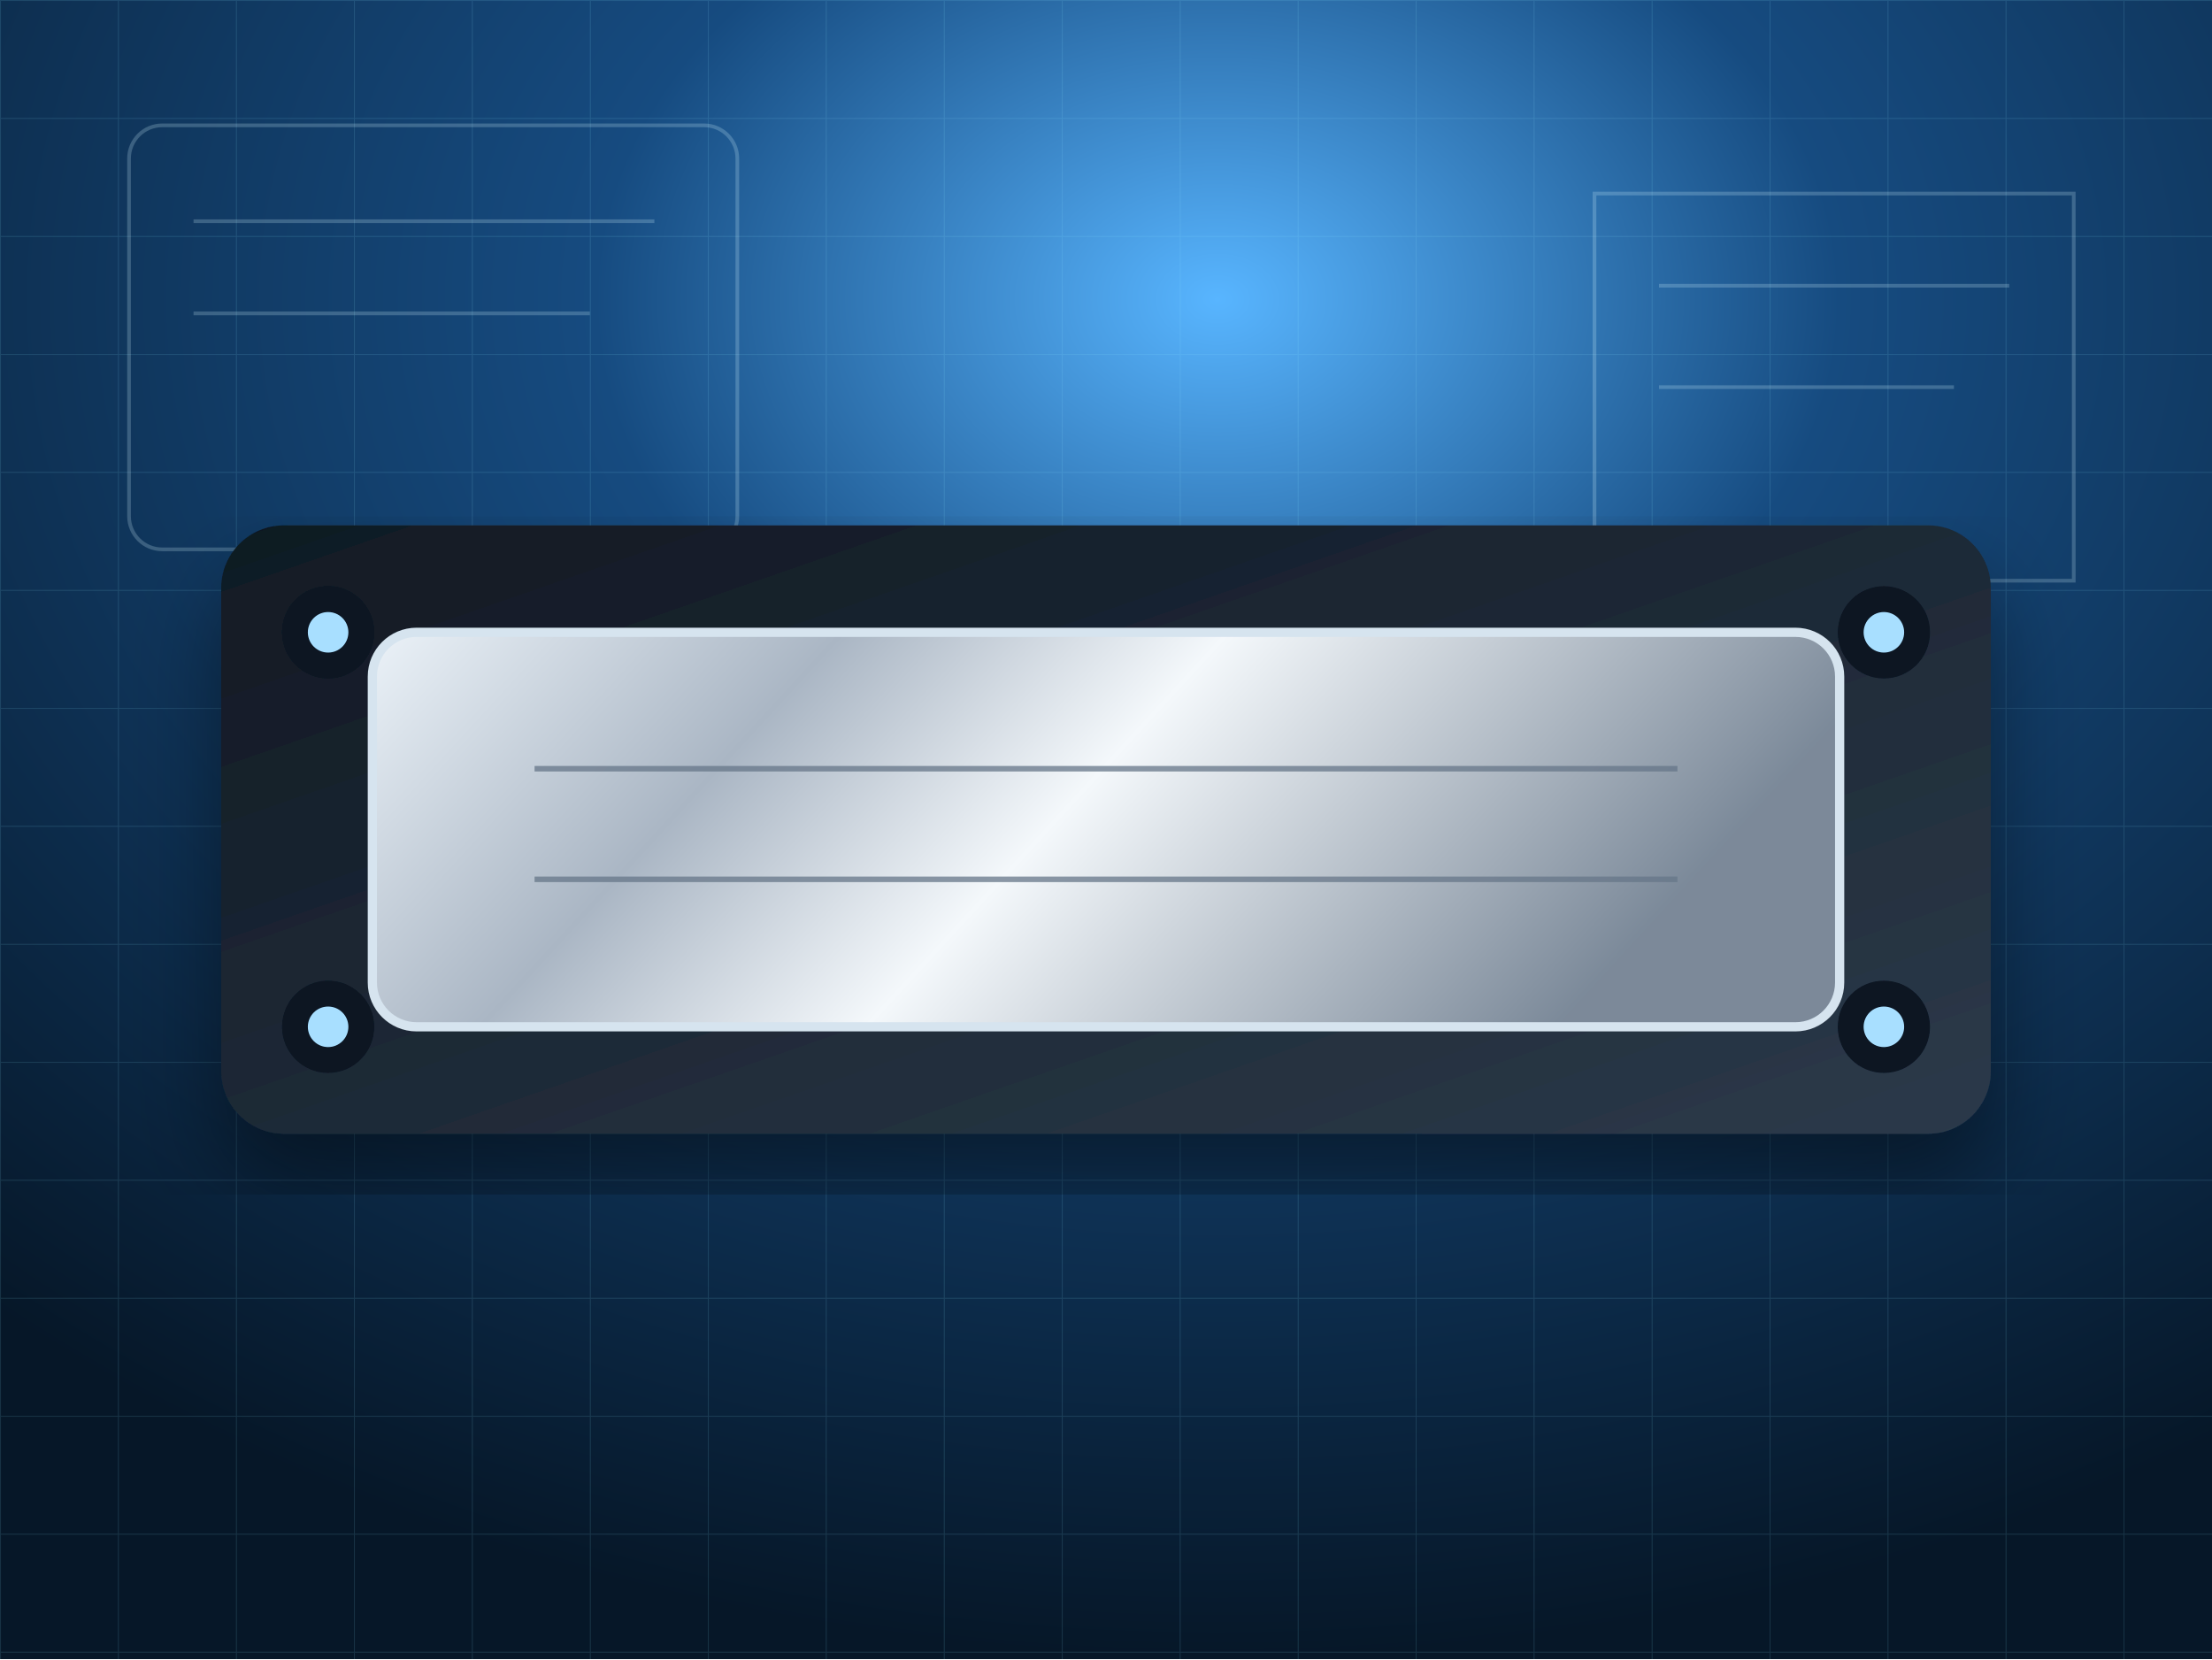
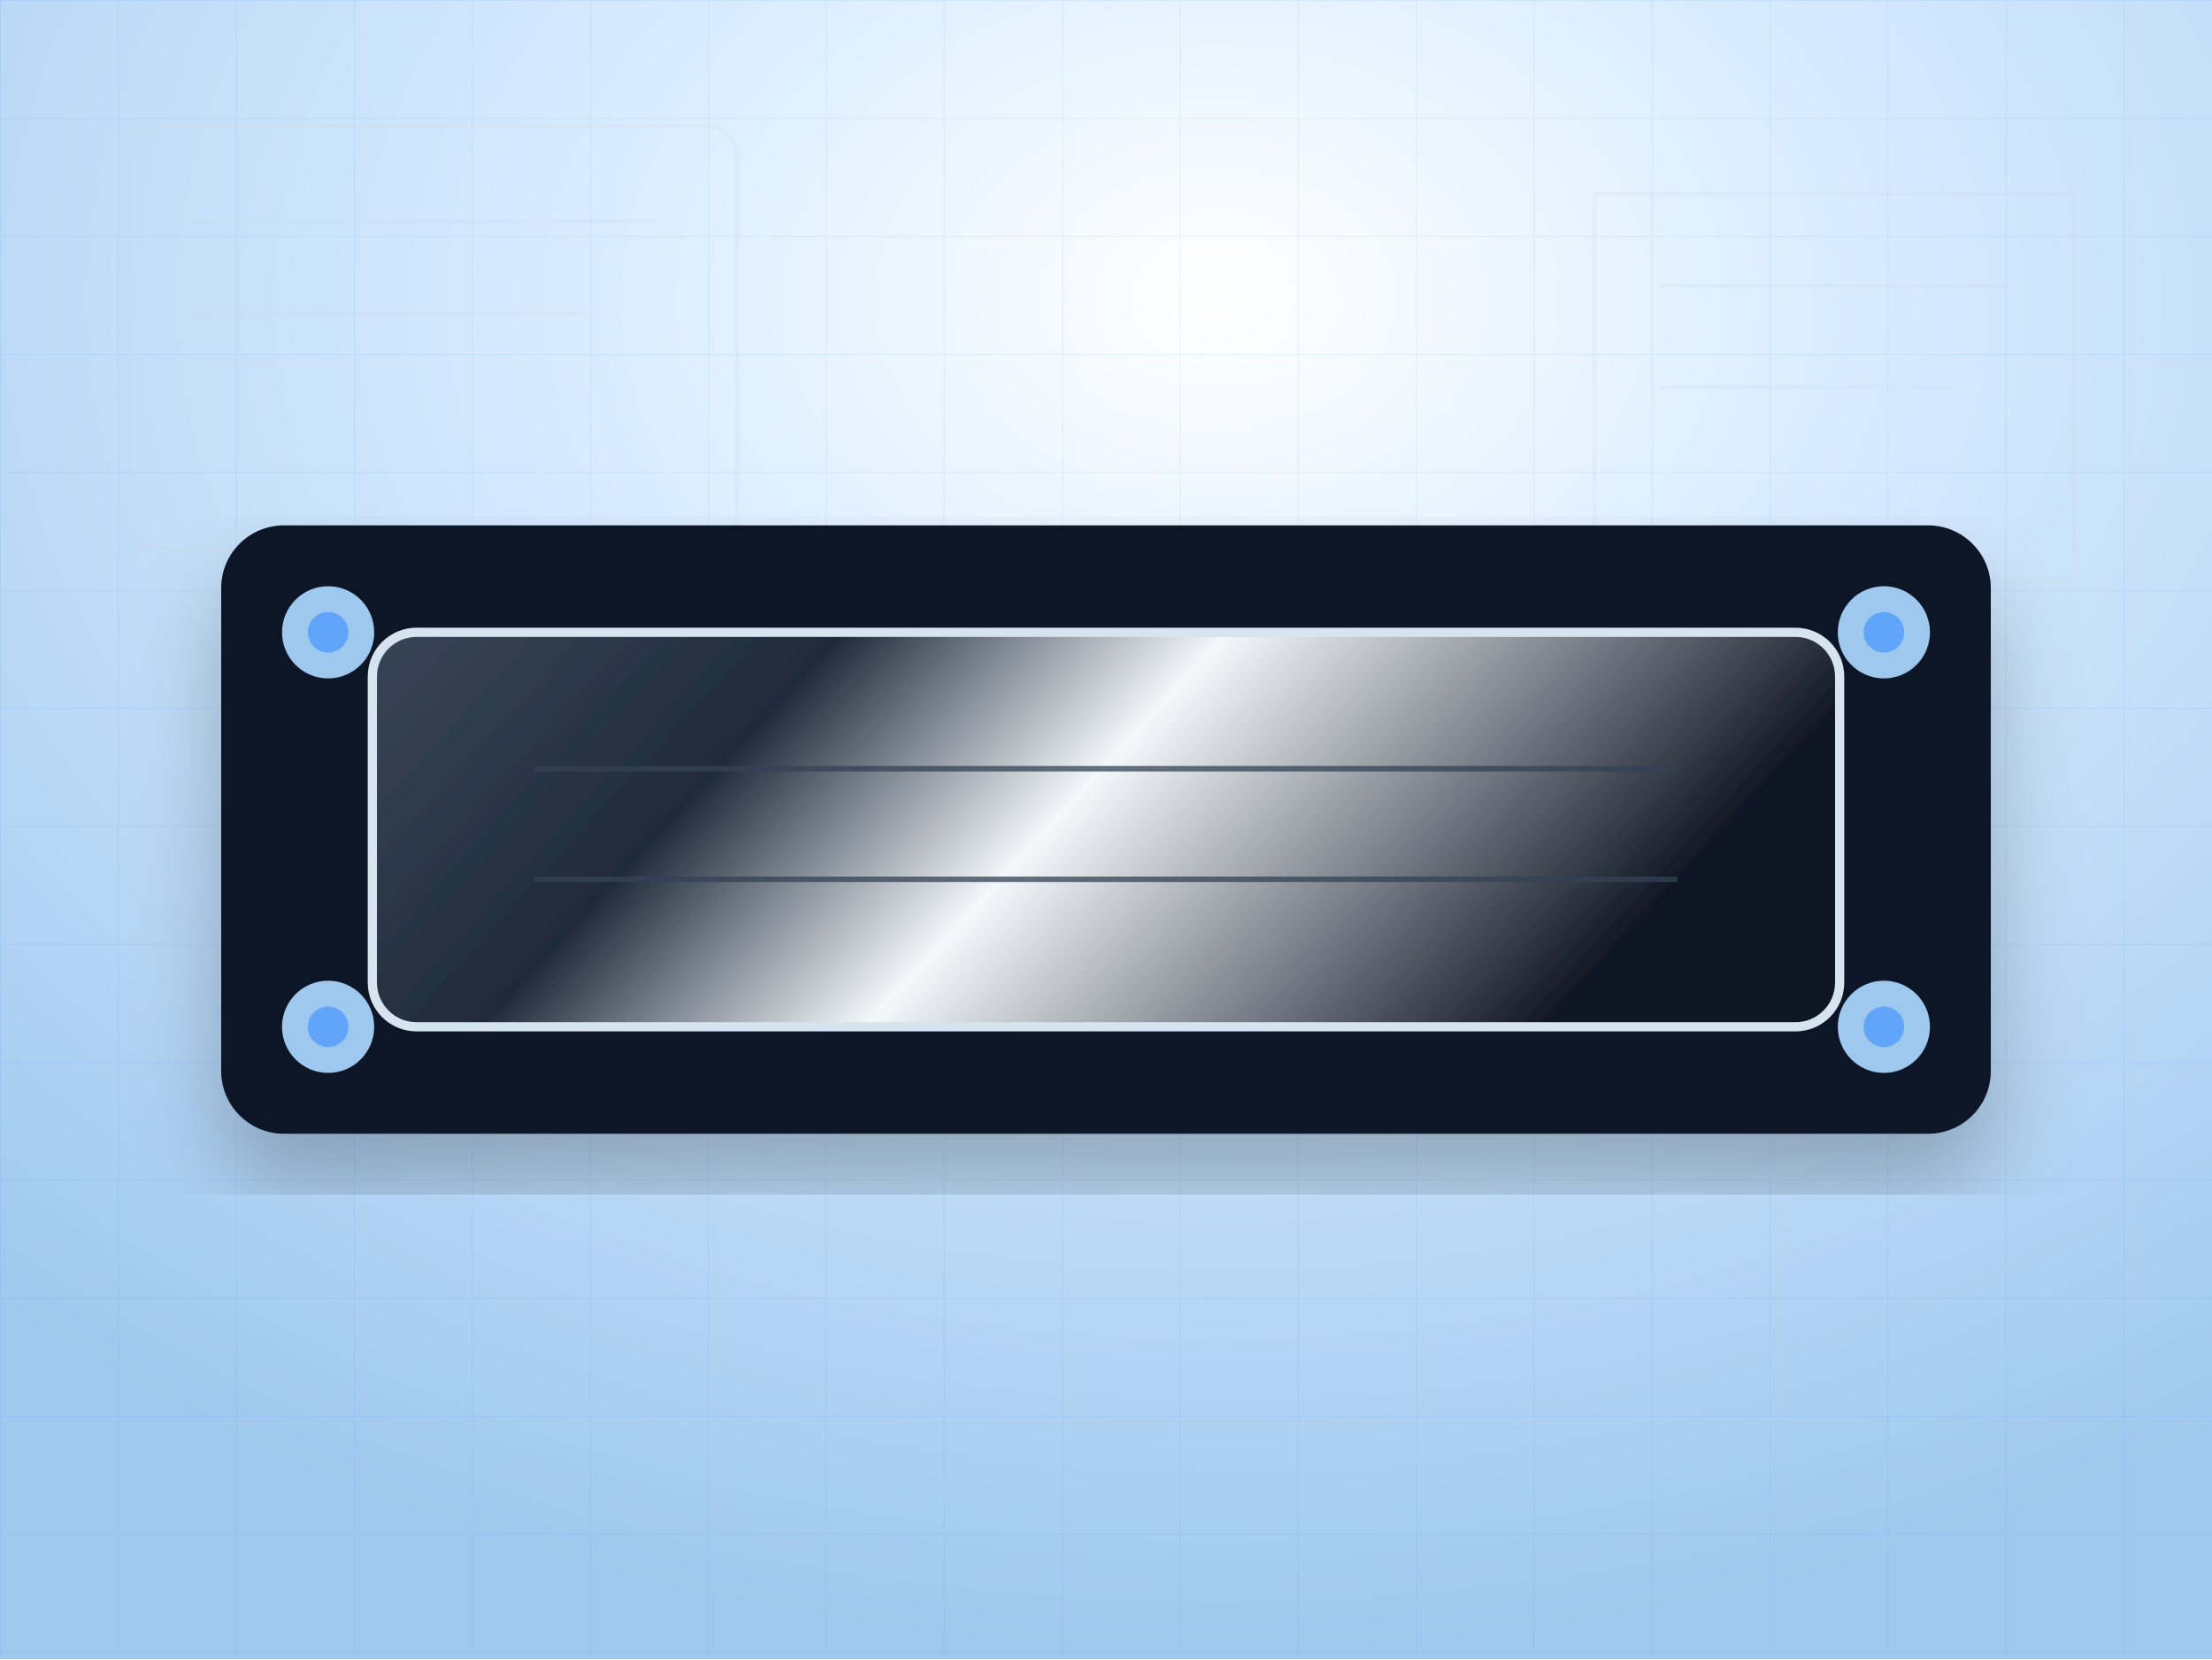
<svg xmlns="http://www.w3.org/2000/svg" viewBox="0 0 1200 900" role="img" aria-label="Placa de identificación">
  <defs>
    <radialGradient id="bg" cx="55%" cy="18%" r="82%">
-       <stop offset="0" stop-color="#58b5ff" />
-       <stop offset=".34" stop-color="#164b80" />
-       <stop offset="1" stop-color="#061728" />
+       <stop offset="0" stop-color="#ffffff" />
+       <stop offset=".34" stop-color="#d9ecff" />
+       <stop offset="1" stop-color="#9fc8ee" />
    </radialGradient>
    <linearGradient id="metal" x1="0" y1="0" x2="1" y2=".25">
-       <stop offset="0" stop-color="#eaf1f7" />
-       <stop offset=".3" stop-color="#aab6c4" />
+       <stop offset="0" stop-color="#384556" />
+       <stop offset=".3" stop-color="#1f2b3a" />
      <stop offset=".55" stop-color="#f4f8fb" />
-       <stop offset="1" stop-color="#7b8999" />
+       <stop offset="1" stop-color="#0b1220" />
    </linearGradient>
    <linearGradient id="frame" x1="0" y1="0" x2="1" y2="1">
-       <stop stop-color="#101923" />
-       <stop offset="1" stop-color="#2c3a4a" />
+       <stop stop-color="#101827" />
+       <stop offset="1" stop-color="#101827" />
    </linearGradient>
    <pattern id="grid" width="64" height="64" patternUnits="userSpaceOnUse">
-       <path d="M64 0H0V64" fill="none" stroke="#8be9ff" stroke-opacity=".13" />
+       <path d="M64 0H0V64" fill="none" stroke="#3b82f6" stroke-opacity=".10" />
    </pattern>
    <filter id="shadow">
-       <feDropShadow dx="0" dy="28" stdDeviation="24" flood-color="#000" flood-opacity=".45" />
+       <feDropShadow dx="0" dy="28" stdDeviation="24" flood-color="#000" flood-opacity=".24" />
    </filter>
  </defs>
  <rect width="1200" height="900" fill="url(#bg)" />
  <rect width="1200" height="900" fill="url(#grid)" />
-   <g opacity=".22" stroke="#d5f6ff" fill="none" stroke-width="2">
+   <g opacity=".22" stroke="#cbd5e1" fill="none" stroke-width="2">
    <rect x="70" y="68" width="330" height="230" rx="18" />
    <path d="M105 120H355M105 170H320M865 105h260v210H865zM900 155h190M900 210h160" />
  </g>
  <g filter="url(#shadow)" transform="translate(120 285)">
    <rect x="0" y="0" width="960" height="330" rx="34" fill="url(#frame)" />
    <rect x="82" y="58" width="796" height="214" rx="24" fill="url(#metal)" stroke="#d6e4ef" stroke-width="5" />
-     <g fill="#071321">
+     <g fill="#9fc8ee">
      <circle cx="58" cy="58" r="25" />
      <circle cx="902" cy="58" r="25" />
      <circle cx="58" cy="272" r="25" />
      <circle cx="902" cy="272" r="25" />
    </g>
-     <g fill="#a8dfff">
+     <g fill="#60a5fa">
      <circle cx="58" cy="58" r="11" />
      <circle cx="902" cy="58" r="11" />
      <circle cx="58" cy="272" r="11" />
      <circle cx="902" cy="272" r="11" />
    </g>
-     <path d="M170 132H790M170 192H790" stroke="#657688" stroke-width="3" opacity=".75" />
+     <path d="M170 132H790M170 192H790" stroke="#334155" stroke-width="3" opacity=".75" />
  </g>
</svg>
